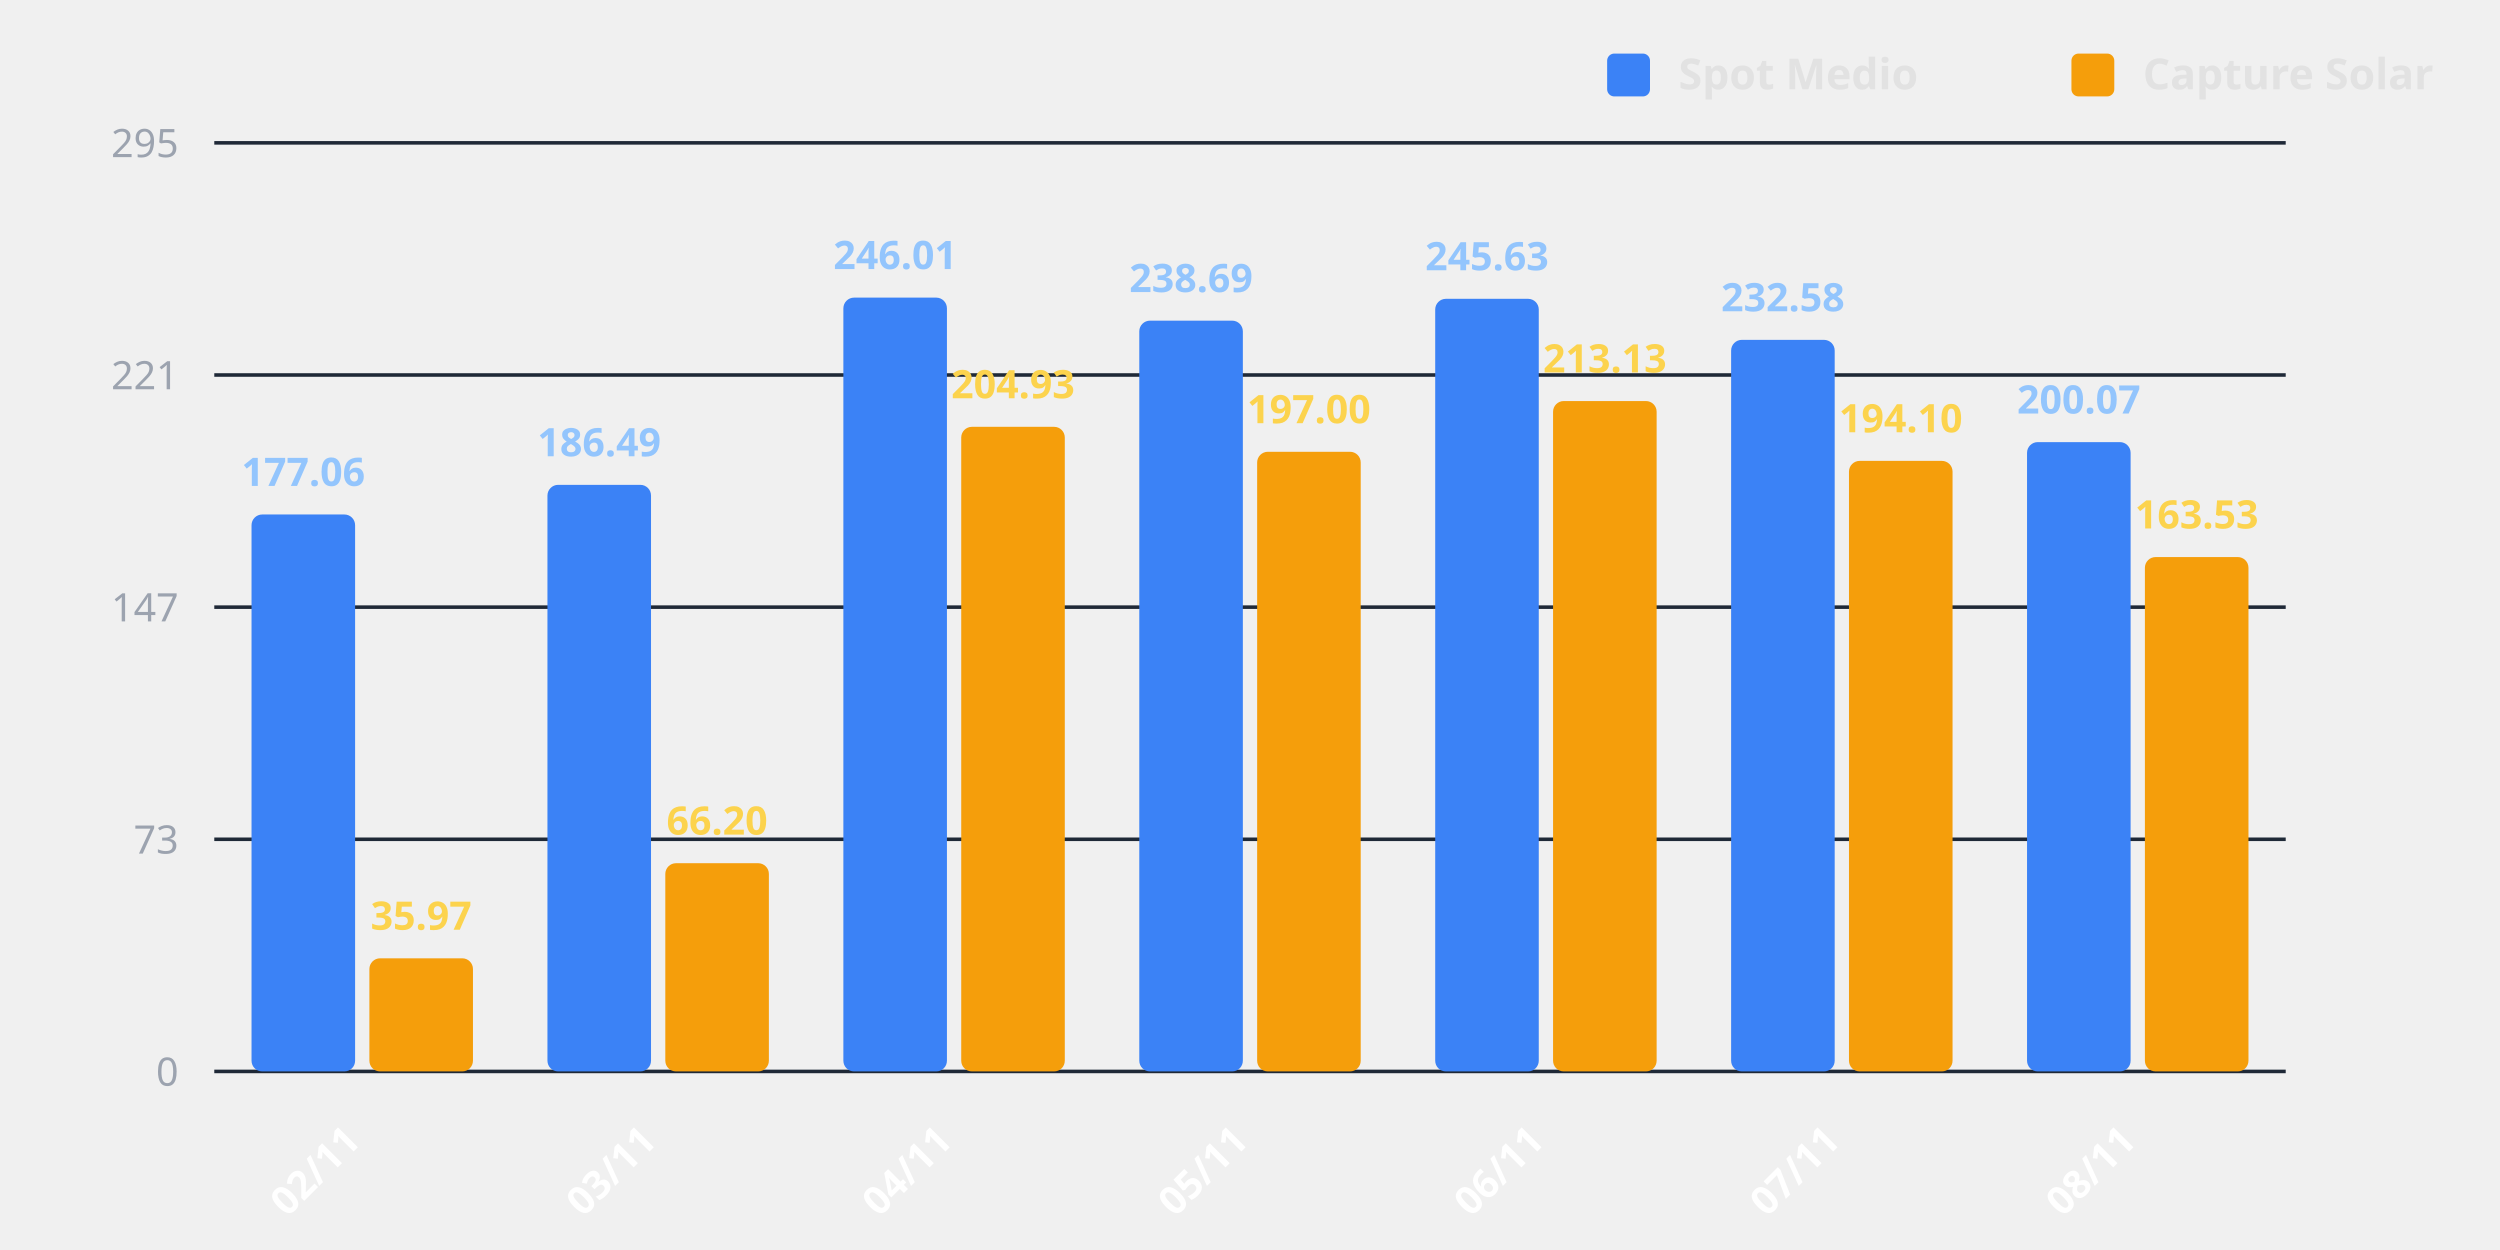
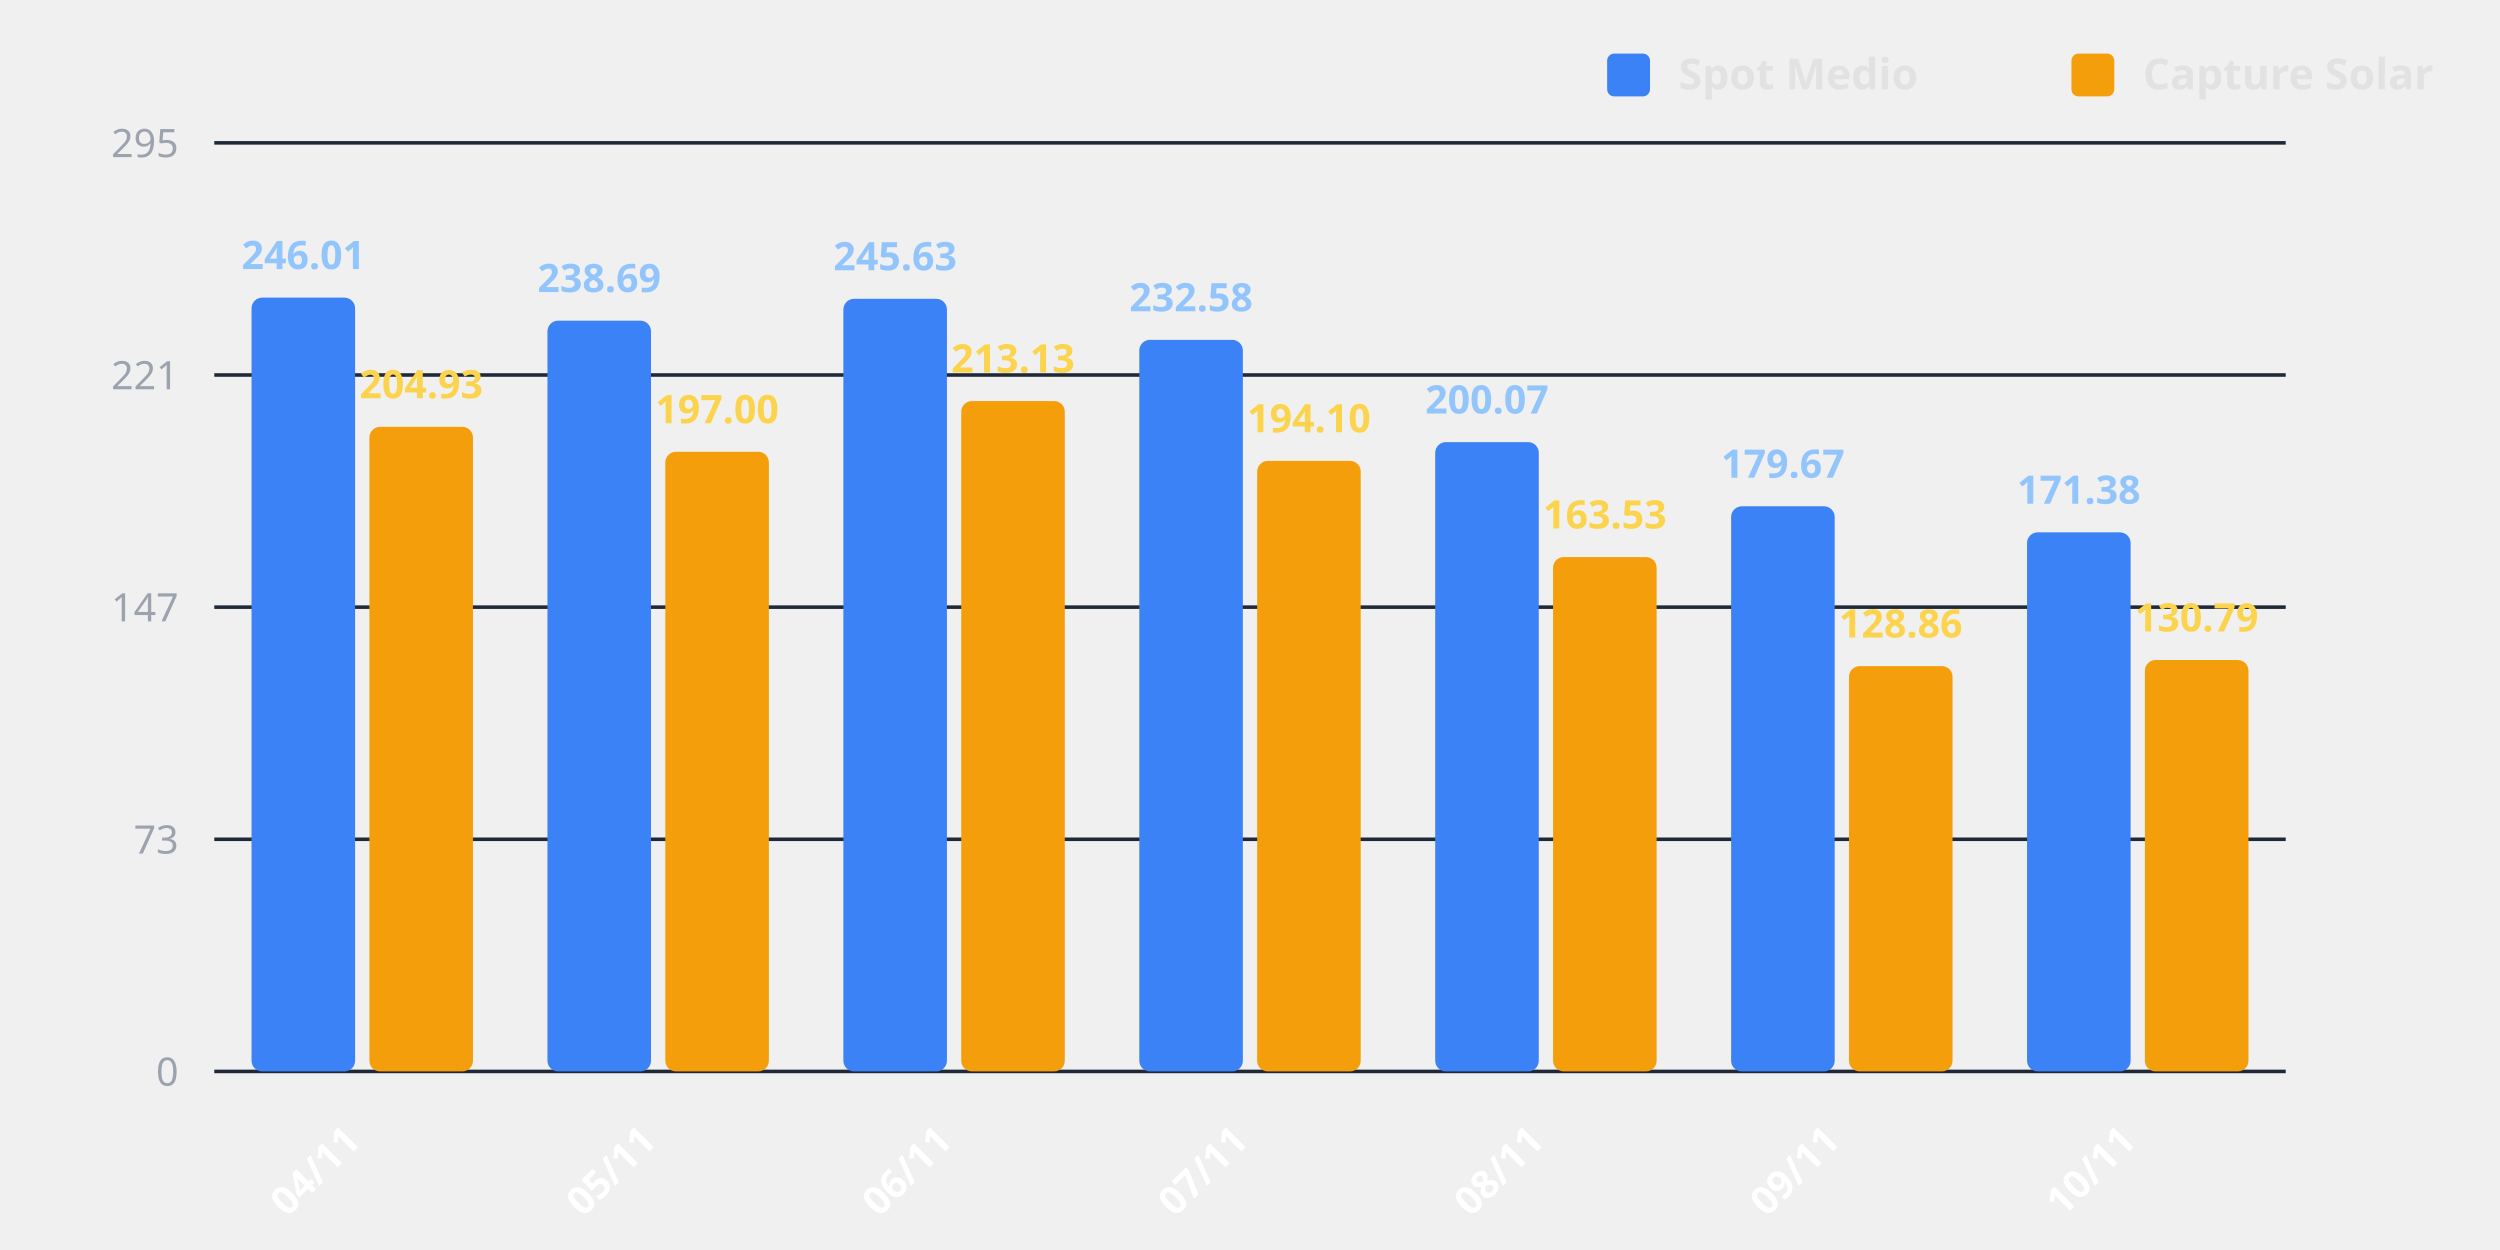
<svg xmlns="http://www.w3.org/2000/svg" viewBox="0 0 700 350" style="font-family: sans-serif; background-color: #0b0f19;">
  <rect x="450" y="15" width="12" height="12" fill="#3b82f6" rx="2" />
  <text x="470" y="25" font-size="12" fill="#e2e2e2" font-weight="bold">Spot Medio</text>
  <rect x="580" y="15" width="12" height="12" fill="#f59e0b" rx="2" />
  <text x="600" y="25" font-size="12" fill="#e2e2e2" font-weight="bold">Capture Solar</text>
  <line x1="60" y1="300.0" x2="640" y2="300.0" stroke="#1f2937" stroke-width="1" />
  <text x="50" y="304.0" text-anchor="end" font-size="11" fill="#9ca3af">0</text>
  <line x1="60" y1="235.0" x2="640" y2="235.0" stroke="#1f2937" stroke-width="1" />
  <text x="50" y="239.0" text-anchor="end" font-size="11" fill="#9ca3af">73</text>
  <line x1="60" y1="170.0" x2="640" y2="170.0" stroke="#1f2937" stroke-width="1" />
  <text x="50" y="174.0" text-anchor="end" font-size="11" fill="#9ca3af">147</text>
  <line x1="60" y1="105.0" x2="640" y2="105.0" stroke="#1f2937" stroke-width="1" />
  <text x="50" y="109.0" text-anchor="end" font-size="11" fill="#9ca3af">221</text>
  <line x1="60" y1="40.0" x2="640" y2="40.0" stroke="#1f2937" stroke-width="1" />
  <text x="50" y="44.0" text-anchor="end" font-size="11" fill="#9ca3af">295</text>
-   <text x="101.429" y="320" text-anchor="end" transform="rotate(-45, 101.4286, 320)" font-size="11" font-weight="bold" fill="#ffffff">02/11</text>
-   <rect x="70.429" y="144.054" width="29.0" height="155.946" fill="#3b82f6" rx="3" />
-   <text x="84.929" y="136.054" text-anchor="middle" font-size="11" font-weight="bold" fill="#93c5fd">177.06</text>
-   <rect x="103.429" y="268.324" width="29.0" height="31.676" fill="#f59e0b" rx="3" />
-   <text x="117.929" y="260.324" text-anchor="middle" font-size="11" font-weight="bold" fill="#fcd34d">35.97</text>
-   <text x="184.286" y="320" text-anchor="end" transform="rotate(-45, 184.2857, 320)" font-size="11" font-weight="bold" fill="#ffffff">03/11</text>
-   <rect x="153.286" y="135.754" width="29.0" height="164.246" fill="#3b82f6" rx="3" />
-   <text x="167.786" y="127.754" text-anchor="middle" font-size="11" font-weight="bold" fill="#93c5fd">186.49</text>
-   <rect x="186.286" y="241.698" width="29.0" height="58.302" fill="#f59e0b" rx="3" />
-   <text x="200.786" y="233.698" text-anchor="middle" font-size="11" font-weight="bold" fill="#fcd34d">66.20</text>
-   <text x="267.143" y="320" text-anchor="end" transform="rotate(-45, 267.1429, 320)" font-size="11" font-weight="bold" fill="#ffffff">04/11</text>
-   <rect x="236.143" y="83.333" width="29.0" height="216.667" fill="#3b82f6" rx="3" />
-   <text x="250.643" y="75.333" text-anchor="middle" font-size="11" font-weight="bold" fill="#93c5fd">246.01</text>
-   <rect x="269.143" y="119.509" width="29.0" height="180.491" fill="#f59e0b" rx="3" />
-   <text x="283.643" y="111.509" text-anchor="middle" font-size="11" font-weight="bold" fill="#fcd34d">204.93</text>
-   <text x="350.0" y="320" text-anchor="end" transform="rotate(-45, 350.0, 320)" font-size="11" font-weight="bold" fill="#ffffff">05/11</text>
-   <rect x="319.0" y="89.78" width="29.0" height="210.22" fill="#3b82f6" rx="3" />
-   <text x="333.5" y="81.78" text-anchor="middle" font-size="11" font-weight="bold" fill="#93c5fd">238.69</text>
-   <rect x="352.0" y="126.497" width="29.0" height="173.503" fill="#f59e0b" rx="3" />
-   <text x="366.5" y="118.497" text-anchor="middle" font-size="11" font-weight="bold" fill="#fcd34d">197.00</text>
-   <text x="432.857" y="320" text-anchor="end" transform="rotate(-45, 432.8571, 320)" font-size="11" font-weight="bold" fill="#ffffff">06/11</text>
-   <rect x="401.857" y="83.667" width="29.0" height="216.333" fill="#3b82f6" rx="3" />
-   <text x="416.357" y="75.667" text-anchor="middle" font-size="11" font-weight="bold" fill="#93c5fd">245.63</text>
-   <rect x="434.857" y="112.291" width="29.0" height="187.709" fill="#f59e0b" rx="3" />
-   <text x="449.357" y="104.291" text-anchor="middle" font-size="11" font-weight="bold" fill="#fcd34d">213.13</text>
-   <text x="515.714" y="320" text-anchor="end" transform="rotate(-45, 515.7143, 320)" font-size="11" font-weight="bold" fill="#ffffff">07/11</text>
-   <rect x="484.714" y="95.157" width="29.0" height="204.843" fill="#3b82f6" rx="3" />
-   <text x="499.214" y="87.157" text-anchor="middle" font-size="11" font-weight="bold" fill="#93c5fd">232.58</text>
-   <rect x="517.714" y="129.045" width="29.0" height="170.955" fill="#f59e0b" rx="3" />
-   <text x="532.214" y="121.045" text-anchor="middle" font-size="11" font-weight="bold" fill="#fcd34d">194.10</text>
-   <text x="598.571" y="320" text-anchor="end" transform="rotate(-45, 598.5714, 320)" font-size="11" font-weight="bold" fill="#ffffff">08/11</text>
-   <rect x="567.571" y="123.788" width="29.0" height="176.212" fill="#3b82f6" rx="3" />
-   <text x="582.071" y="115.788" text-anchor="middle" font-size="11" font-weight="bold" fill="#93c5fd">200.07</text>
-   <rect x="600.571" y="155.975" width="29.0" height="144.025" fill="#f59e0b" rx="3" />
-   <text x="615.071" y="147.975" text-anchor="middle" font-size="11" font-weight="bold" fill="#fcd34d">163.53</text>
+   <text x="101.429" y="320" text-anchor="end" transform="rotate(-45, 101.4286, 320)" font-size="11" font-weight="bold" fill="#ffffff">04/11</text>
+   <rect x="70.429" y="83.333" width="29.0" height="216.667" fill="#3b82f6" rx="3" />
+   <text x="84.929" y="75.333" text-anchor="middle" font-size="11" font-weight="bold" fill="#93c5fd">246.01</text>
+   <rect x="103.429" y="119.509" width="29.0" height="180.491" fill="#f59e0b" rx="3" />
+   <text x="117.929" y="111.509" text-anchor="middle" font-size="11" font-weight="bold" fill="#fcd34d">204.93</text>
+   <text x="184.286" y="320" text-anchor="end" transform="rotate(-45, 184.2857, 320)" font-size="11" font-weight="bold" fill="#ffffff">05/11</text>
+   <rect x="153.286" y="89.78" width="29.0" height="210.22" fill="#3b82f6" rx="3" />
+   <text x="167.786" y="81.78" text-anchor="middle" font-size="11" font-weight="bold" fill="#93c5fd">238.69</text>
+   <rect x="186.286" y="126.497" width="29.0" height="173.503" fill="#f59e0b" rx="3" />
+   <text x="200.786" y="118.497" text-anchor="middle" font-size="11" font-weight="bold" fill="#fcd34d">197.00</text>
+   <text x="267.143" y="320" text-anchor="end" transform="rotate(-45, 267.1429, 320)" font-size="11" font-weight="bold" fill="#ffffff">06/11</text>
+   <rect x="236.143" y="83.667" width="29.0" height="216.333" fill="#3b82f6" rx="3" />
+   <text x="250.643" y="75.667" text-anchor="middle" font-size="11" font-weight="bold" fill="#93c5fd">245.63</text>
+   <rect x="269.143" y="112.291" width="29.0" height="187.709" fill="#f59e0b" rx="3" />
+   <text x="283.643" y="104.291" text-anchor="middle" font-size="11" font-weight="bold" fill="#fcd34d">213.13</text>
+   <text x="350.0" y="320" text-anchor="end" transform="rotate(-45, 350.0, 320)" font-size="11" font-weight="bold" fill="#ffffff">07/11</text>
+   <rect x="319.0" y="95.157" width="29.0" height="204.843" fill="#3b82f6" rx="3" />
+   <text x="333.5" y="87.157" text-anchor="middle" font-size="11" font-weight="bold" fill="#93c5fd">232.58</text>
+   <rect x="352.0" y="129.045" width="29.0" height="170.955" fill="#f59e0b" rx="3" />
+   <text x="366.5" y="121.045" text-anchor="middle" font-size="11" font-weight="bold" fill="#fcd34d">194.10</text>
+   <text x="432.857" y="320" text-anchor="end" transform="rotate(-45, 432.8571, 320)" font-size="11" font-weight="bold" fill="#ffffff">08/11</text>
+   <rect x="401.857" y="123.788" width="29.0" height="176.212" fill="#3b82f6" rx="3" />
+   <text x="416.357" y="115.788" text-anchor="middle" font-size="11" font-weight="bold" fill="#93c5fd">200.07</text>
+   <rect x="434.857" y="155.975" width="29.0" height="144.025" fill="#f59e0b" rx="3" />
+   <text x="449.357" y="147.975" text-anchor="middle" font-size="11" font-weight="bold" fill="#fcd34d">163.53</text>
+   <text x="515.714" y="320" text-anchor="end" transform="rotate(-45, 515.7143, 320)" font-size="11" font-weight="bold" fill="#ffffff">09/11</text>
+   <rect x="484.714" y="141.758" width="29.0" height="158.242" fill="#3b82f6" rx="3" />
+   <text x="499.214" y="133.758" text-anchor="middle" font-size="11" font-weight="bold" fill="#93c5fd">179.67</text>
+   <rect x="517.714" y="186.512" width="29.0" height="113.488" fill="#f59e0b" rx="3" />
+   <text x="532.214" y="178.512" text-anchor="middle" font-size="11" font-weight="bold" fill="#fcd34d">128.86</text>
+   <text x="598.571" y="320" text-anchor="end" transform="rotate(-45, 598.5714, 320)" font-size="11" font-weight="bold" fill="#ffffff">10/11</text>
+   <rect x="567.571" y="149.055" width="29.0" height="150.945" fill="#3b82f6" rx="3" />
+   <text x="582.071" y="141.055" text-anchor="middle" font-size="11" font-weight="bold" fill="#93c5fd">171.38</text>
+   <rect x="600.571" y="184.804" width="29.0" height="115.196" fill="#f59e0b" rx="3" />
+   <text x="615.071" y="176.804" text-anchor="middle" font-size="11" font-weight="bold" fill="#fcd34d">130.79</text>
</svg>
